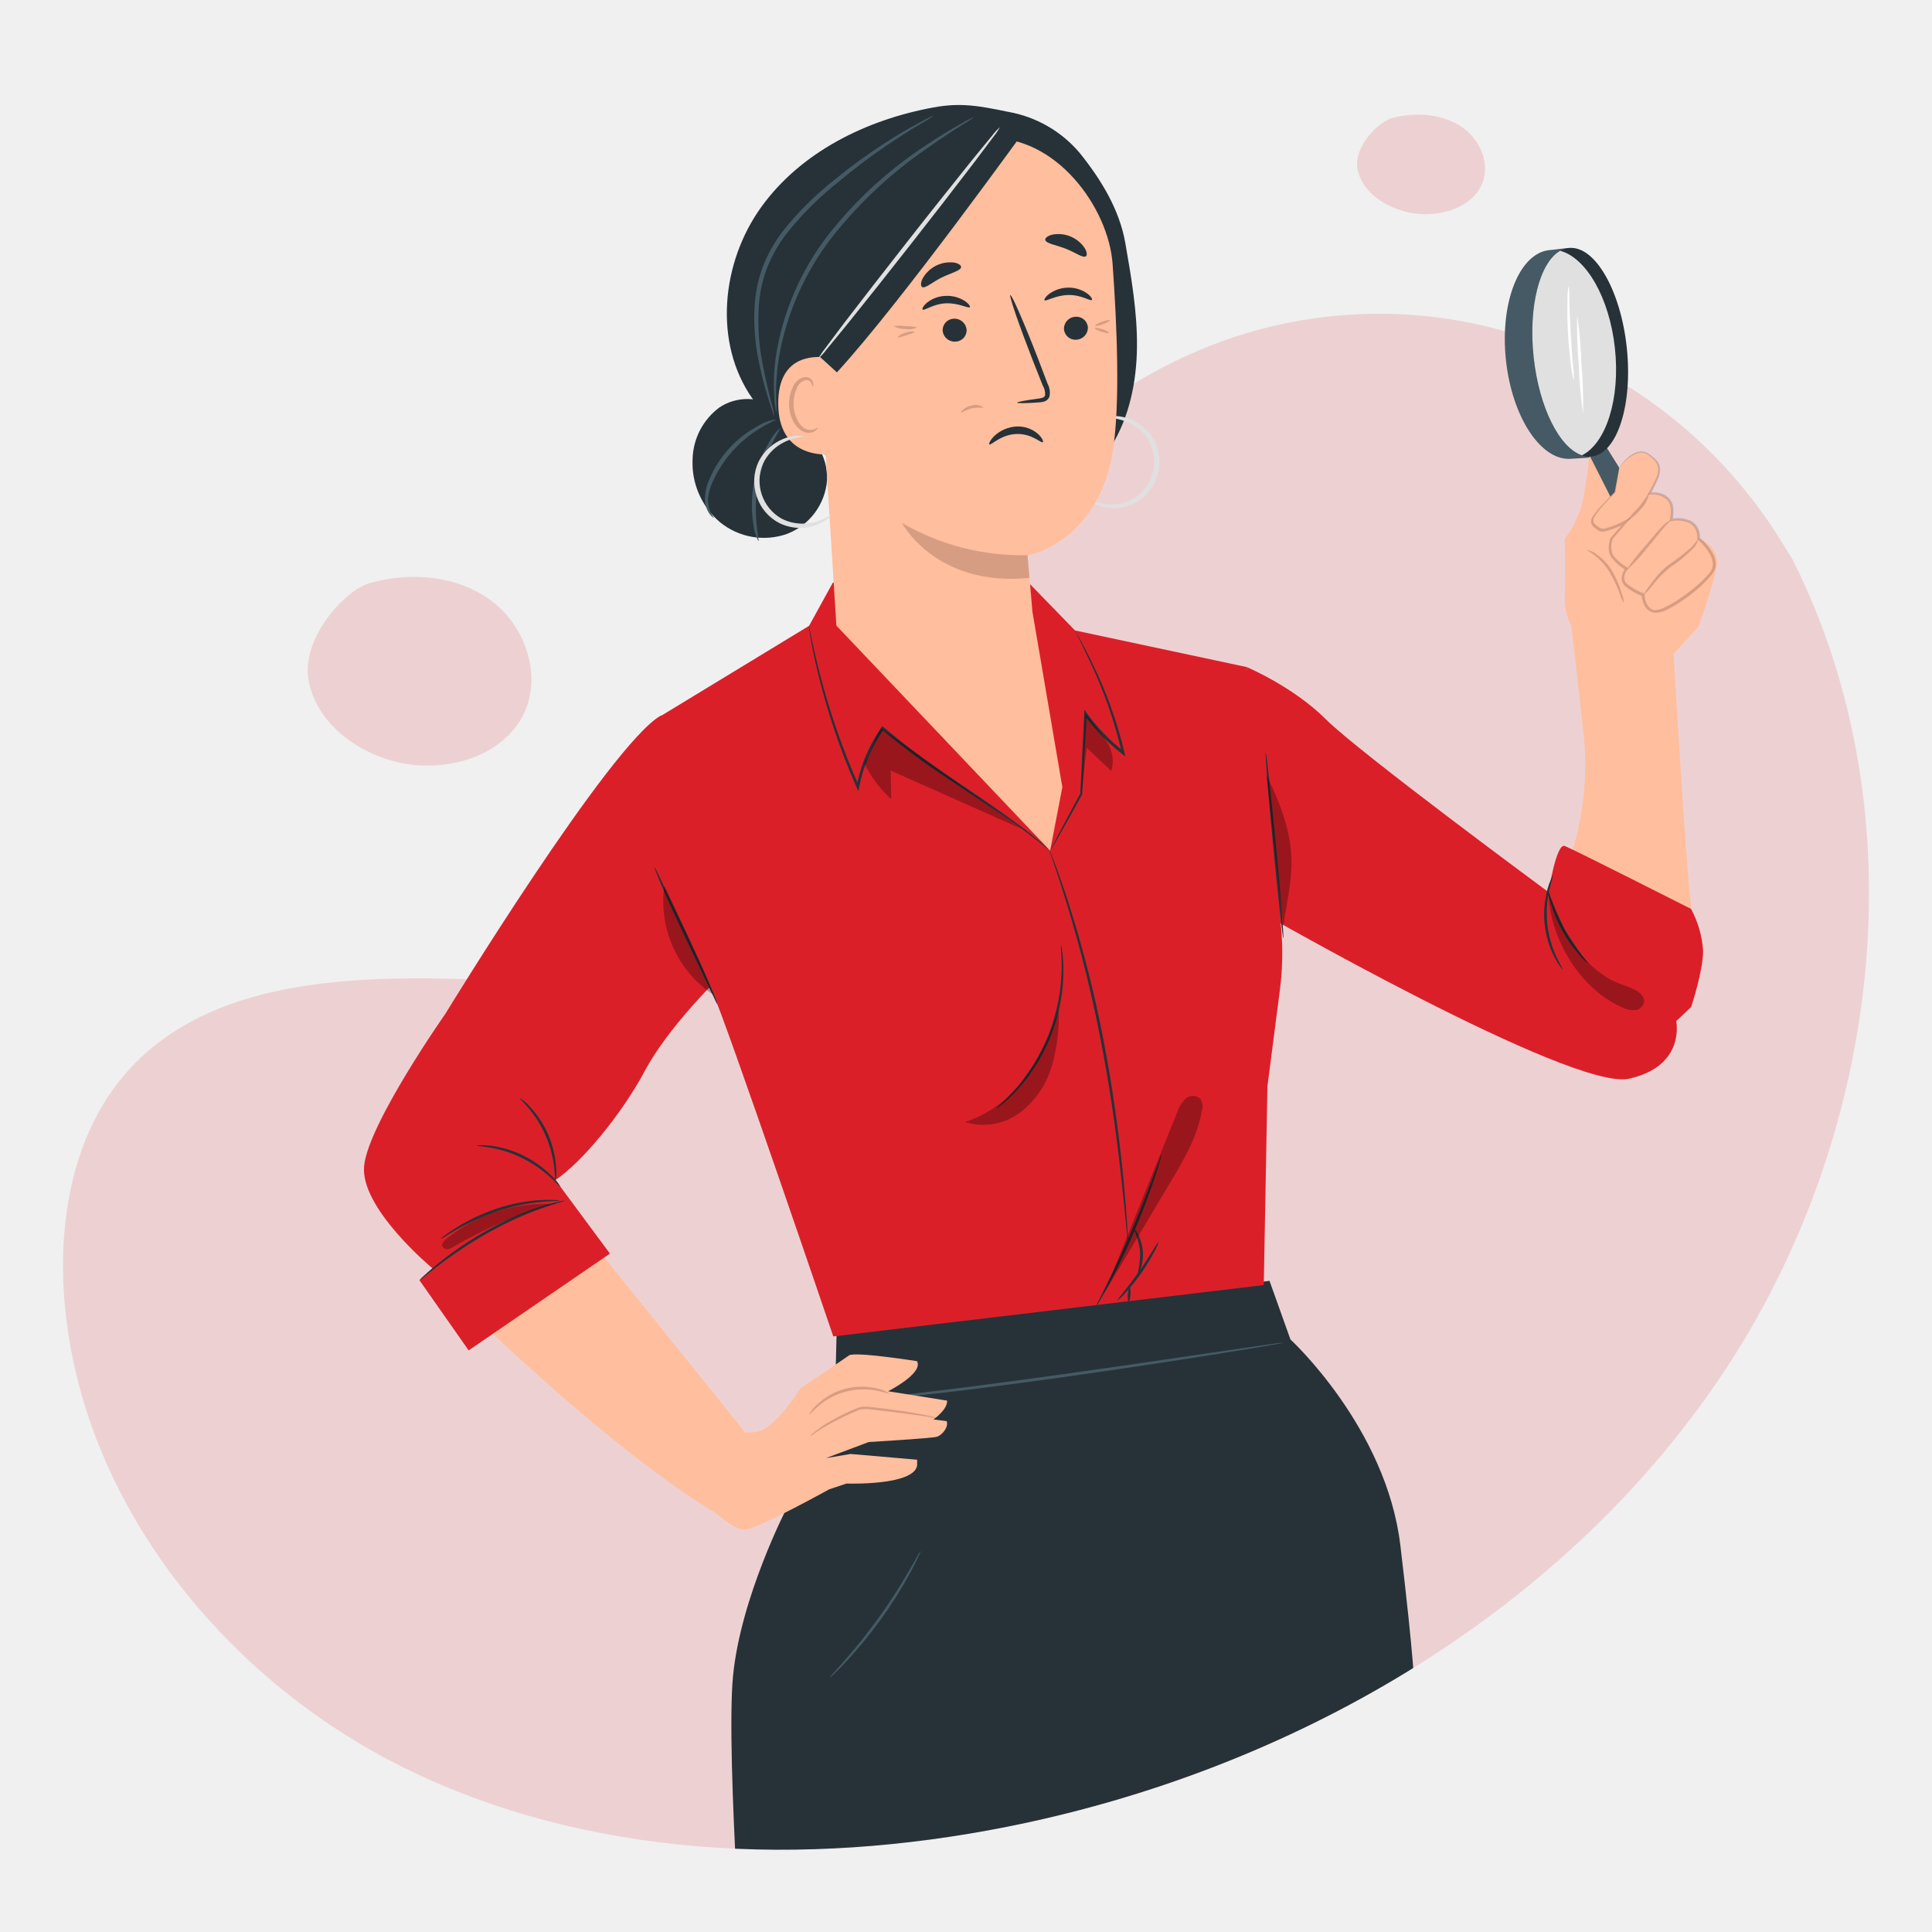
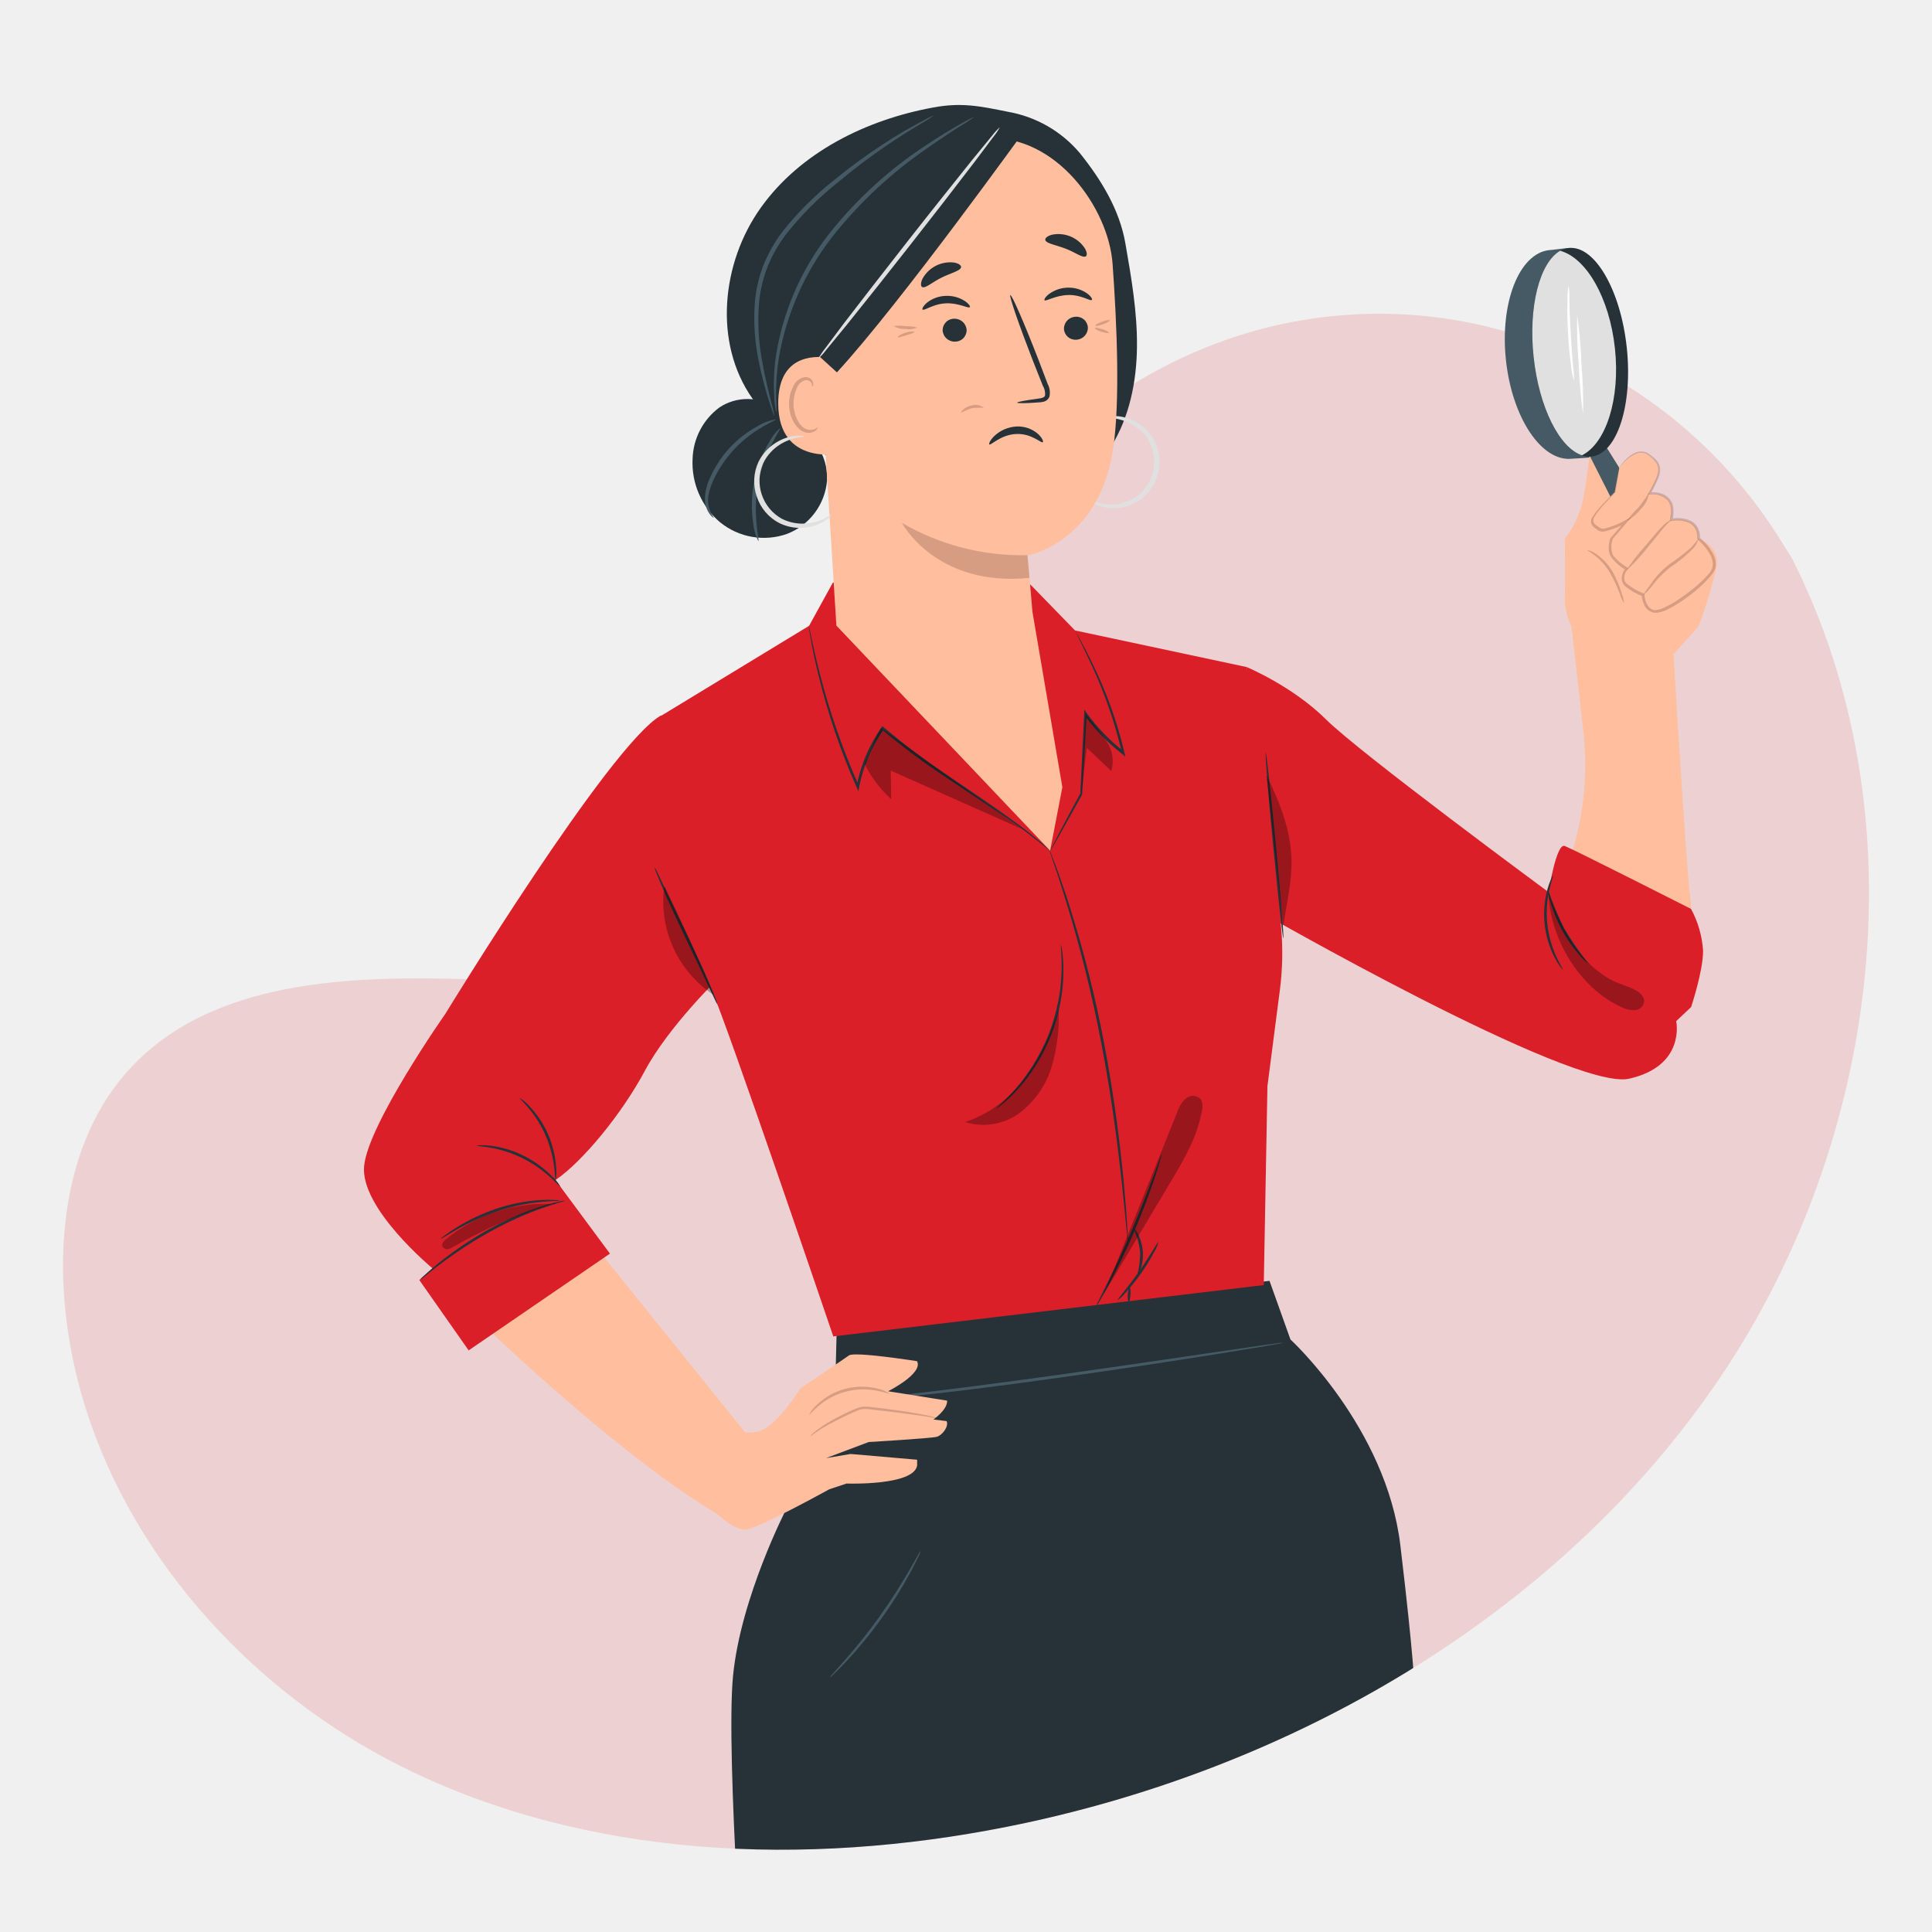
<svg xmlns="http://www.w3.org/2000/svg" fill="none" viewBox="0 0 184 184">
  <g clip-path="url(#a)">
-     <path fill="#DB1F29" d="m170.713 53.269-1.034-1.664c-8.71-14.144-24.458-22.691-41.061-21.638-2.136.133-4.26.42-6.355.86-15.098 3.187-28.236 14.435-33.682 28.844-3.2 8.476-4.093 18.234-10.172 24.96-7.91 8.752-21.335 9.027-33.141 8.644-11.807-.384-25.237-.054-33.109 8.736-4.931 5.5-6.496 13.328-6.1 20.702 1.082 19.515 14.854 36.965 32.399 45.636s38.213 9.449 57.42 5.635c26.905-5.343 52.51-20.022 67.868-42.68s19.272-53.567 6.967-78.035M46.841 57.25c-3.17-2.397-7.54-2.81-11.378-1.784-2.412.468-6.813 5.229-6.076 9.316s4.645 6.978 8.707 7.86c4.486.958 9.938-.608 11.857-4.8 1.655-3.613.06-8.194-3.11-10.592m92.436-45.114c-1.817-1.264-4.315-1.483-6.513-.941-1.377.247-3.881 2.75-3.476 4.913s2.66 3.681 4.984 4.146c2.567.508 5.686-.32 6.781-2.531.947-1.906.038-4.322-1.776-5.587" opacity=".15" />
+     <path fill="#DB1F29" d="m170.713 53.269-1.034-1.664c-8.71-14.144-24.458-22.691-41.061-21.638-2.136.133-4.26.42-6.355.86-15.098 3.187-28.236 14.435-33.682 28.844-3.2 8.476-4.093 18.234-10.172 24.96-7.91 8.752-21.335 9.027-33.141 8.644-11.807-.384-25.237-.054-33.109 8.736-4.931 5.5-6.496 13.328-6.1 20.702 1.082 19.515 14.854 36.965 32.399 45.636s38.213 9.449 57.42 5.635c26.905-5.343 52.51-20.022 67.868-42.68s19.272-53.567 6.967-78.035" opacity=".15" />
    <mask id="b" width="66" height="73" x="69" y="121" maskUnits="userSpaceOnUse" style="mask-type:alpha">
      <path fill="#263238" d="m120.906 121.985 1.994 5.583s9.126 8.379 10.466 19.599c1.341 11.22 1.346 13.667 1.346 13.667l-2.826 32.729H71.082s-1.993-26.458-1.27-33.94c.722-7.482 5.093-15.95 5.093-15.95l4.635-11.22.14-5.648z" />
    </mask>
    <g mask="url(#b)">
      <path fill="#263238" d="m170.713 53.269-1.034-1.664c-8.71-14.144-24.458-22.691-41.061-21.638-2.136.133-4.26.42-6.355.86-15.098 3.187-28.237 14.435-33.683 28.844-3.199 8.476-4.092 18.234-10.171 24.96-7.91 8.752-21.335 9.027-33.141 8.644-11.807-.384-25.238-.054-33.109 8.736-4.932 5.5-6.496 13.328-6.1 20.702 1.082 19.515 14.854 36.965 32.399 45.636 17.544 8.671 38.213 9.449 57.42 5.635 26.904-5.343 52.51-20.022 67.868-42.68s19.272-53.567 6.967-78.035" />
    </g>
    <path fill="#455A64" d="M122.223 127.886a4 4 0 0 1-.428.09l-1.231.219-4.531.743a811 811 0 0 1-14.987 2.248c-5.86.822-11.184 1.495-15.046 1.859-1.929.199-3.489.329-4.575.404l-1.246.079q-.218.018-.434 0 .21-.05.429-.064l1.24-.125c1.082-.11 2.642-.264 4.566-.499 3.858-.428 9.17-1.116 15.032-1.934 5.861-.817 11.154-1.605 14.991-2.168l4.546-.663 1.236-.169q.218-.029.438-.02M87.7 147.689q-.084.284-.225.544a25 25 0 0 1-.723 1.435 41 41 0 0 1-2.81 4.486 42 42 0 0 1-3.36 4.102c-.463.499-.852.883-1.131 1.142a2.8 2.8 0 0 1-.444.389q.158-.253.374-.459l1.062-1.196a52 52 0 0 0 3.29-4.132 54 54 0 0 0 2.86-4.437l.792-1.39q.131-.258.314-.484" />
    <path fill="#FFBE9D" d="M159.388 62.414s1.246 20.965 1.62 23.338c.374 2.372-1.62 5.368-1.62 5.368s-4.615.498-7.735-5.244l-1.993-4.486a28.6 28.6 0 0 0 1.121-11.858c-.748-6.739-1.121-9.86-1.121-9.86z" />
    <path fill="#455A64" d="M153.791 33.19c.544 5.06.499 9.436-1.993 10.333-.209.075-1.884.14-2.103.164-2.871.31-5.677-3.887-6.27-9.37s1.251-10.184 4.122-10.498c.269 0 1.799-.244 2.063-.2 2.547.46 3.643 4.602 4.181 9.571" />
    <path fill="#FFBE9D" d="M161.761 51.304s2.103.703 1.719 2.731a47 47 0 0 1-1.719 5.633l-2.617 2.896-9.469-2.896a5.8 5.8 0 0 1-.648-2.837c.064-1.59 0-5.527 0-5.527a9.4 9.4 0 0 0 1.719-3.62c.319-1.639.548-3.548.613-4.131a.2.2 0 0 1 .023-.069.2.2 0 0 1 .114-.084.2.2 0 0 1 .072-.002 2.46 2.46 0 0 1 1.845 1.685c.498 1.59.383 2.034.383 2.034z" />
    <path fill="#455A64" d="m154.215 44.545-1.355-2.169-1.426 1.097 2.642 5.219.718-2.188z" />
    <path fill="#FFBE9D" d="M154.215 44.545s1.495-2.243 2.866-1.177c1.37 1.067 1.056 1.705 0 3.669 0 0 2.701-.374 2.063 2.492 0 0 2.681-.528 2.617 1.775 0 0 2.207 1.829 1.256 3.21-.952 1.38-4.611 4.027-5.622 3.708s-1.127-1.694-1.127-1.694-1.206-.424-1.575-.997c-.368-.574.105-1.496.105-1.496s-1.062-.917-1.326-1.171 0-1.585 0-1.585l1.431-1.645s-2.064 1.111-2.542.797c-.479-.314-.997-.583-.583-1.276a22 22 0 0 1 1.993-2.282z" />
    <path fill="#3B1919" fill-opacity=".2" d="M156.498 56.667q.276-.48.628-.912a8.3 8.3 0 0 1 1.834-1.994 19 19 0 0 0 2.103-1.62q.372-.405.698-.847a2 2 0 0 1-.563.997 13.2 13.2 0 0 1-2.084 1.704 10 10 0 0 0-1.839 1.89 3.7 3.7 0 0 1-.777.782m-1.705-2.228a21 21 0 0 1 2.029-2.592c.588-.683 1.087-1.34 1.53-1.755.214-.25.486-.443.793-.563.025.03-.269.25-.658.693-.389.444-.873 1.102-1.471 1.794a20 20 0 0 1-2.223 2.423m.11-4.805q.518-.707 1.151-1.311.538-.675.997-1.406a2.6 2.6 0 0 1-.792 1.575 4.3 4.3 0 0 1-1.356 1.142m-3.808 2.741c.32.045.624.17.882.364a5.1 5.1 0 0 1 1.58 1.68c.384.666.685 1.375.898 2.113.117.295.189.606.214.923a3.5 3.5 0 0 1-.384-.863 14 14 0 0 0-.952-2.038 5.9 5.9 0 0 0-1.46-1.665c-.459-.364-.798-.514-.778-.514" />
    <path fill="#263238" d="M151.567 43.482c2.449-.265 3.953-4.926 3.36-10.41-.594-5.486-3.061-9.717-5.51-9.452-2.45.266-3.954 4.927-3.36 10.412.594 5.484 3.061 9.716 5.51 9.45" />
    <path fill="#E0E0E0" d="M150.662 43.363c2.293-1.146 3.664-5.368 3.14-10.198-.523-4.83-2.741-8.618-5.213-9.281-1.944 1.107-3.051 5.299-2.528 10.133.524 4.835 2.478 8.644 4.601 9.346" />
    <path fill="#fff" d="M150.766 39.416a44 44 0 0 1-.408-4.7 44 44 0 0 1-.155-4.716q.341 2.339.414 4.7.203 2.353.149 4.716m-.857-3.17a6 6 0 0 1-.274-1.316 40 40 0 0 1-.304-3.2 38 38 0 0 1-.045-3.21c-.013-.445.024-.89.11-1.326q.095.66.074 1.326c0 .822.05 1.948.12 3.2.07 1.25.159 2.372.229 3.19q.1.664.09 1.336" />
    <path fill="#3B1919" fill-opacity=".2" d="M154.215 44.535a.6.6 0 0 1 0 .16l-.07.453-.294 1.73c-.289.299-.613.648-.967 1.036a9 9 0 0 0-1.051 1.336.66.66 0 0 0-.085.404c.036.14.121.264.239.349q.197.153.409.284c.135.07.291.088.438.05a8.5 8.5 0 0 0 2.049-.833l.498-.249-.359.409-1.425 1.65.025-.035a2 2 0 0 0 0 1.595c.364.47.818.86 1.336 1.151l.109.07-.074.11c-.305.428-.499 1.081 0 1.435.469.373.994.67 1.554.883l-.174.114v-.04c.035.035-.08-.084.085.105.339-.194.094-.08.169-.11v.185q.014.128.045.254.058.26.175.498.117.227.314.39a.76.76 0 0 0 .418.199c.349-.027.688-.125.997-.29q.515-.242.997-.548a17 17 0 0 0 1.719-1.246 11 11 0 0 0 1.495-1.435c.213-.234.335-.537.344-.853a2.1 2.1 0 0 0-.244-.902 5.2 5.2 0 0 0-1.201-1.46l-.04-.04v-.06a1.9 1.9 0 0 0-.164-.882 1.36 1.36 0 0 0-.603-.604 3 3 0 0 0-1.7-.179h-.154l.024-.16c.025-.169.06-.343.08-.498a3 3 0 0 0 0-.498 1.37 1.37 0 0 0-.354-.863 2.04 2.04 0 0 0-1.669-.498h-.18l.085-.155q.418-.727.753-1.495c.098-.229.154-.474.164-.723a1.17 1.17 0 0 0-.194-.648 2.95 2.95 0 0 0-.932-.857 1.25 1.25 0 0 0-1.027 0 3.4 3.4 0 0 0-1.196.897c-.12.125-.2.23-.259.3-.06.069-.085.104-.09.099a.6.6 0 0 1 .07-.115q.109-.17.239-.324.207-.25.449-.468a2.6 2.6 0 0 1 .747-.499 1.37 1.37 0 0 1 1.121 0l.275.17.254.204q.285.215.498.498c.15.215.23.471.229.733-.006.27-.061.538-.164.788a14 14 0 0 1-.748 1.525l-.094-.14c.32-.034.643-.014.957.06.34.074.651.247.892.499.251.273.399.626.418.997q.022.27 0 .543c0 .18-.054.359-.084.543l-.13-.134a3.17 3.17 0 0 1 1.849.19c.307.153.557.4.713.707.143.312.21.654.194.997l-.045-.1c.515.428.944.949 1.266 1.535.171.306.265.648.274.997q0 .281-.104.544a2.2 2.2 0 0 1-.289.463 10.7 10.7 0 0 1-1.496 1.495q-.832.695-1.749 1.271a9 9 0 0 1-.997.559c-.35.188-.739.293-1.136.309a1.28 1.28 0 0 1-1.027-.708 2.5 2.5 0 0 1-.249-.822v-.235c.075-.035-.164.085.17-.11.164.185.049.066.084.105v.264l-.174-.07a6.2 6.2 0 0 1-1.625-.926 1.2 1.2 0 0 1-.299-.404.96.96 0 0 1-.065-.499 1.9 1.9 0 0 1 .354-.867l.035.18a4.6 4.6 0 0 1-1.41-1.237 1.6 1.6 0 0 1-.22-.907 2.9 2.9 0 0 1 .155-.877l1.44-1.635.125.16a8.2 8.2 0 0 1-2.118.832.78.78 0 0 1-.574-.08c-.139-.1-.284-.19-.418-.304a.76.76 0 0 1-.294-.453.8.8 0 0 1 .104-.499 9.3 9.3 0 0 1 1.097-1.35c.359-.39.693-.728.997-.998.149-.732.264-1.31.348-1.724l.1-.444a.6.6 0 0 1 .04-.224" />
    <path fill="#FFBE9D" d="M71.527 137.112 52.701 113.74s-10.008 8.429-10.272 8.693 15.655 15.756 25.882 21.752l3.215-2.128z" />
    <path fill="#FFBE9D" d="M87.336 129.635s-5.941-.937-6.48-.548c-.538.389-4.615 3.13-4.615 3.13a21 21 0 0 1-1.799 2.423s-1.326 1.565-2.342 1.719a4.5 4.5 0 0 1-1.645 0l-2.656 7.353s2.033 2.113 3.284 1.954 7.895-3.829 7.895-3.829l1.644-.548s6.41.234 6.724-1.72v-.548l-6.335-.548-2.343.394 4.067-1.531s5.941-.349 6.48-.498c.538-.15 1.17-.997.936-1.495l-1.25-.155s1.35-.932 1.3-1.794l-5.621-.893s3.384-1.699 2.756-2.866" />
    <path fill="#3B1919" fill-opacity=".2" d="M89.549 135.118a2.3 2.3 0 0 1-.499-.069c-.324-.06-.802-.14-1.39-.225a134 134 0 0 0-4.625-.583 5 5 0 0 0-.653-.055 2 2 0 0 0-.603.105c-.384.154-.768.334-1.122.498-.712.334-1.345.658-1.864.952q-.613.342-1.186.748-.203.165-.428.294a1.4 1.4 0 0 1 .363-.374q.546-.457 1.157-.827a19 19 0 0 1 1.854-.997c.358-.174.722-.349 1.14-.498q.33-.116.679-.125.347.007.692.055c1.815.204 3.45.438 4.626.663.588.109 1.061.214 1.385.304q.247.033.474.134m-4.804-2.367c0 .04-.459-.155-1.212-.299a6.57 6.57 0 0 0-5.568 1.44c-.582.499-.876.877-.911.847.195-.381.464-.72.792-.996a6.17 6.17 0 0 1 5.727-1.496c.421.086.82.258 1.172.504" />
    <path fill="#DB1F29" d="M161.053 86.564a9.7 9.7 0 0 1 1.146 3.988c0 1.949-1.141 5.358-1.141 5.358l-1.42 1.341s.932 4.262-4.486 5.483-35.615-16.155-35.615-16.155l-.803-23.048s4.386 1.83 7.551 4.984c3.165 3.156 21.197 16.45 21.197 16.45s.732-4.706 1.54-4.397c.807.309 12.031 5.996 12.031 5.996" />
    <path fill="#DB1F29" d="m118.734 63.53-16.352-3.488-4.256-4.377-18.805-.18-2.267 4.118-14.09 8.568s3.549 23.472 4.844 26.209 11.553 32.898 11.553 32.898l40.998-4.89.349-18.941 1.186-9.167c.254-1.96.294-3.942.12-5.911-.788-8.544-3.28-24.838-3.28-24.838" />
    <path fill="#DB1F29" d="m58.09 119.392-13.457 9.217-4.695-6.695 1.256-1.116s-6.932-5.732-6.514-9.775c.419-4.042 7.725-14.455 7.725-14.455s15.665-25.64 20.52-28.412c.677-.383 6.573 13.847 6.573 19.44s-1.101 5.593-1.101 5.593-4.74 4.6-6.978 8.787-6.01 8.718-8.517 10.408z" />
    <path fill="#263238" d="M45.386 109.104s.13-.03.364-.04a7 7 0 0 1 .996.055 9.8 9.8 0 0 1 3.12.947c.98.489 1.876 1.132 2.653 1.904.335.303.624.654.857 1.042-.065.07-1.356-1.595-3.624-2.712a11.3 11.3 0 0 0-3.03-.996c-.823-.14-1.336-.155-1.336-.2" />
    <path fill="#263238" d="M49.483 104.563c.377.227.714.515.997.853a9.2 9.2 0 0 1 1.734 2.651c.42.978.673 2.019.748 3.081.054.437.035.88-.055 1.311-.04 0-.03-.499-.125-1.296-.128-1.03-.4-2.037-.807-2.991a10.7 10.7 0 0 0-1.635-2.637c-.509-.608-.882-.937-.857-.972m51.559-14.594q.096.335.125.683.062.398.079.802.044.535.03 1.072.006.651-.059 1.3c-.025.47-.115.963-.195 1.496a17.1 17.1 0 0 1-2.492 6.335c-.3.434-.573.853-.872 1.217q-.4.52-.848.996a10 10 0 0 1-.757.763 6 6 0 0 1-.608.533q-.256.235-.554.414c-.035-.045.743-.648 1.785-1.829.259-.299.538-.623.807-.997q.406-.561.843-1.211a19.7 19.7 0 0 0 1.535-2.991c.404-1.053.717-2.139.937-3.245.085-.498.179-.997.214-1.46.035-.464.075-.888.09-1.281.04-1.615-.115-2.587-.06-2.597m-1.012-8.933a2 2 0 0 1-.32-.239c-.209-.16-.498-.414-.891-.713a56 56 0 0 0-3.405-2.492 642 642 0 0 0-5.213-3.49 63 63 0 0 1-6.23-4.645h.195a14.3 14.3 0 0 0-2.342 5.513l-.076.394L81.59 75a63.6 63.6 0 0 1-3.683-10.871c-.334-1.39-.563-2.492-.693-3.285-.075-.384-.114-.683-.144-.887a2 2 0 0 1-.035-.31q.057.146.08.3c.044.224.104.498.184.882.16.768.409 1.88.762 3.26a68 68 0 0 0 3.758 10.807h-.239c.31-1.633.898-3.199 1.74-4.631.204-.344.423-.678.632-.997l.085-.12.11.1a67 67 0 0 0 6.18 4.65c1.959 1.336 3.733 2.523 5.188 3.56s2.602 1.909 3.36 2.552c.388.309.667.578.862.752q.156.127.294.274m2.331-20.979q.082.092.135.204c.085.14.209.344.354.618.304.538.723 1.336 1.211 2.353a40.2 40.2 0 0 1 3.036 8.473l.079.344-.279-.22a18 18 0 0 1-2.372-2.197 18 18 0 0 1-1.266-1.565l.234-.07c-.165 2.88-.309 5.483-.434 7.671a1485 1485 0 0 0-2.178 3.908l-.613 1.062q-.095.194-.229.363.068-.204.179-.388.211-.418.563-1.097c.499-.967 1.226-2.313 2.099-3.943v.04c.109-2.158.239-4.79.379-7.671v-.364l.214.3a18.3 18.3 0 0 0 3.584 3.713l-.205.124a43 43 0 0 0-2.936-8.473c-.468-.997-.862-1.83-1.141-2.383-.125-.26-.229-.468-.314-.638a1 1 0 0 1-.1-.164m19.861 29.299c-.074 0-.498-3.948-.972-8.828-.473-4.88-.777-8.848-.707-8.853.069-.005.498 3.943.967 8.828s.777 8.843.712 8.853m29.072 2.427a4.2 4.2 0 0 1-.872-.832 13 13 0 0 1-1.67-2.388 13.5 13.5 0 0 1-1.107-2.697 4.3 4.3 0 0 1-.229-1.186 29 29 0 0 0 1.565 3.758 29 29 0 0 0 2.313 3.345" />
    <path fill="#263238" d="M148.847 92.356s-.099-.09-.244-.284a6 6 0 0 1-.538-.867 9.03 9.03 0 0 1-.678-6.55q.134-.493.344-.957.066-.18.184-.329c.04 0-.159.499-.349 1.331a10.1 10.1 0 0 0-.204 3.27c.118 1.091.411 2.157.867 3.155.354.768.653 1.201.618 1.231m-86.511-9.779q.16.235.27.498l.657 1.396 2.194 4.595c.857 1.8 1.61 3.435 2.123 4.636.259.603.458 1.092.583 1.43q.12.262.18.544a2.2 2.2 0 0 1-.27-.499l-.663-1.395a1642 1642 0 0 0-2.188-4.596c-.842-1.765-1.615-3.434-2.123-4.636a40 40 0 0 1-.588-1.43 2.5 2.5 0 0 1-.175-.544m48.29 27.346a2.6 2.6 0 0 1-.144.608c-.11.384-.284.937-.499 1.62a78 78 0 0 1-1.994 5.218 61 61 0 0 1-3.259 6.54q-.145.266-.339.499.096-.298.254-.569c.199-.408.453-.917.752-1.52.634-1.276 1.496-3.06 2.353-5.059a117 117 0 0 0 2.074-5.184q.35-.95.588-1.585.08-.294.214-.568m-.289 8.354c-.085.327-.219.64-.399.927a18.5 18.5 0 0 1-1.261 2.063 19 19 0 0 1-1.52 1.89 3.3 3.3 0 0 1-.733.682c-.055-.049.962-1.186 2.039-2.721 1.076-1.535 1.799-2.876 1.874-2.841" />
    <path fill="#263238" d="M107.422 118.276a2 2 0 0 1-.055-.384q-.044-.411-.11-1.107c-.09-.962-.229-2.352-.409-4.067-.373-3.434-.957-8.175-1.958-13.344a125 125 0 0 0-3.23-13.104c-.245-.827-.499-1.57-.698-2.223-.2-.653-.394-1.216-.553-1.67s-.265-.792-.354-1.056a1.6 1.6 0 0 1-.105-.374q.088.174.154.358c.1.26.23.604.399 1.037.17.434.374.997.593 1.66.22.663.499 1.386.738 2.213a111 111 0 0 1 3.31 13.095c.997 5.183 1.56 9.934 1.889 13.373.154 1.72.269 3.115.324 4.082l.06 1.107q.026.201.005.404m.846 3.294a8 8 0 0 0 .314-2.347 7.6 7.6 0 0 0-.643-2.283c.025 0 .22.184.434.578.268.524.427 1.097.468 1.685a4.3 4.3 0 0 1-.229 1.734c-.154.424-.319.648-.344.633m-.772 2.408c-.075 0-.115-.324-.09-.713s.1-.708.169-.703c.07.005.115.324.09.718s-.1.703-.169.698m-53.647-9.64a3.4 3.4 0 0 1-.599.199c-.388.115-.941.289-1.624.529-.683.239-1.495.558-2.348.937s-1.804.857-2.766 1.39a41 41 0 0 0-4.7 3.096c-.573.438-1.031.797-1.345 1.052a2.8 2.8 0 0 1-.499.373q.197-.25.444-.448a26 26 0 0 1 1.296-1.122 34 34 0 0 1 4.69-3.175 34 34 0 0 1 2.795-1.386q1.172-.506 2.388-.892a16 16 0 0 1 1.654-.448q.301-.088.614-.105" />
    <path fill="#263238" d="M53.325 114.353c0 .045-.683 0-1.774.119a18.3 18.3 0 0 0-4.162.873 23 23 0 0 0-3.882 1.754c-.952.544-1.495.922-1.54.888q.16-.18.364-.309.521-.394 1.081-.733a18.4 18.4 0 0 1 3.898-1.844 16 16 0 0 1 4.23-.813 11 11 0 0 1 1.307 0q.244-.004.478.065" />
    <path fill="#000" d="M63.273 84.361a10.66 10.66 0 0 0 4.676 10.383c-1.177-2.99-3.21-7.308-4.676-10.383m19.049-11.644a11.4 11.4 0 0 0 2.557 3.4l-.05-2.727 12.46 5.548-13.377-9.615c-.733 1.23-.858 2.153-1.59 3.384m23.051-2.113c-.534-.838-1.994-2.607-1.994-2.607-.05 1.306-.165 3.095-.209 4.406l-.19 3.135c.195-1.091.339-3.2.534-4.296l2.322 2.203a3.28 3.28 0 0 0-.463-2.841m15.235 3.215 1.615 14.375c.668-4.68 1.944-7.222-1.615-14.375m35.506 20.725c-.598-.498-1.924-.807-2.607-1.176-3.095-1.685-4.734-4.765-5.941-8.075l-.109-.369c.124 4.436 2.94 9.182 6.977 11.006.408.219.87.316 1.331.28a.936.936 0 0 0 .827-.933 1.2 1.2 0 0 0-.478-.733m-64.198 12.327c5.123-1.7 7.595-6.525 8.911-10.742a17.1 17.1 0 0 1-.653 5.419 8.67 8.67 0 0 1-3.055 4.446 5.81 5.81 0 0 1-5.203.877m-39.064 7.821a14.9 14.9 0 0 0-10.372 3.334c-.21.175-.438.424-.349.683a.5.5 0 0 0 .499.27c.204-.037.397-.117.568-.235a44.6 44.6 0 0 1 9.649-4.157m61.487-9.919a1.05 1.05 0 0 0-.701-.286 1.05 1.05 0 0 0-.71.261 3.05 3.05 0 0 0-.817 1.316l-6.086 15.108-.932 2.238 6.38-10.697c1.271-2.133 2.567-4.326 2.99-6.774a1.43 1.43 0 0 0-.124-1.166" opacity=".3" />
    <path fill="#263238" d="M72.474 19.757c3.772-5.269 10.027-8.35 16.402-9.52 2.681-.5 4.44-.135 7.112.408a11.54 11.54 0 0 1 6.843 3.923c2.028 2.522 3.783 5.383 4.341 8.573.573 3.28 1.146 6.58 1.111 9.904-.035 3.325-.728 6.72-2.492 9.53l-8.333 1.995c-4.64.453-9.35.907-13.955.14-4.605-.768-9.16-2.932-11.842-6.75-3.728-5.293-2.965-12.935.813-18.203" />
    <path fill="#E0E0E0" d="M103.533 47.486s.15.199.534.408a4.1 4.1 0 0 0 1.769.499 4.5 4.5 0 0 0 2.647-.713 4.486 4.486 0 0 0 1.236-6.101 4.5 4.5 0 0 0-2.153-1.685 4.1 4.1 0 0 0-1.819-.254c-.434.045-.658.145-.648.17.01.024.972-.175 2.332.413a4.36 4.36 0 0 1 1.899 1.61 4.143 4.143 0 0 1-1.111 5.483 4.36 4.36 0 0 1-2.378.743c-1.475-.035-2.268-.668-2.308-.573" />
    <path fill="#263238" d="M65.96 43.737a6.32 6.32 0 0 1 2.546-4.925c1.585-1.076 3.893-1.126 5.348.12l1.425 1.495a5.44 5.44 0 0 1 3.49 5.284 5.98 5.98 0 0 1-3.824 5.14 6.61 6.61 0 0 1-6.374-1.117 7.4 7.4 0 0 1-2.612-5.997" />
    <path fill="#455A64" d="M67.993 49.31a2.9 2.9 0 0 1-.563-1.645c0-1.087.697-2.547 1.69-3.913a11.5 11.5 0 0 1 3.2-2.92c.957-.594 1.62-.833 1.595-.898a4.6 4.6 0 0 0-1.74.643 10.3 10.3 0 0 0-4.62 5.084 4.6 4.6 0 0 0-.414 1.994c.02.474.18.932.458 1.316.21.274.379.359.394.339m4.231 2.228c.14 0-.598-2.527 0-5.588s2.198-5.124 2.079-5.189a4.5 4.5 0 0 0-1.032 1.321 11.74 11.74 0 0 0-1.525 7.841c.059.563.221 1.11.478 1.615" />
    <path fill="#FFBE9D" d="M98.325 58.247a521 521 0 0 0-.468-5.353c0 .015 6.818-1.197 8.153-10.124.668-4.436.379-11.703-.049-17.64-.384-5.343-5.403-12.337-12.007-11.963L91 13.013l-10.965 5.184a3.135 3.135 0 0 0-2.776 3.205l2.397 38.181 20.355 21.433 1.166-6.046z" />
    <path fill="#263238" d="M103.608 31.186a1.143 1.143 0 0 1-1.091 1.166 1.09 1.09 0 0 1-1.187-1.021 1.14 1.14 0 0 1 1.087-1.162 1.09 1.09 0 0 1 1.191 1.017m.379-2.622c-.139.15-.996-.498-2.243-.468s-2.128.638-2.263.498c-.064-.065.08-.334.469-.623a3.14 3.14 0 0 1 1.809-.578 3.05 3.05 0 0 1 1.785.558c.379.28.513.549.443.613m-7.112 9.78c0-.07.758-.21 1.994-.379.314-.035.613-.1.663-.314a1.54 1.54 0 0 0-.22-.927l-.947-2.388c-1.32-3.394-2.283-6.185-2.143-6.235s1.32 2.657 2.637 6.051l.912 2.398c.204.376.266.813.174 1.23a.78.78 0 0 1-.498.464q-.26.075-.528.08c-1.266.095-2.04.095-2.044.02" />
    <path fill="#3B1919" fill-opacity=".2" d="M97.857 52.874a22.7 22.7 0 0 1-11.962-3.076s3.235 6.146 12.151 5.234z" />
    <path fill="#263238" d="M99.317 42.112c-.153.136-1.041-.842-2.528-.78-1.486.06-2.435 1.124-2.568.996-.057-.064.059-.406.496-.822a3.32 3.32 0 0 1 2.093-.887 2.9 2.9 0 0 1 2.055.714c.409.378.522.723.452.78m4.096-17.7c-.299.185-.997-.378-1.948-.74-.95-.36-1.833-.478-1.915-.824-.035-.162.19-.375.635-.494a3.02 3.02 0 0 1 3.114 1.263c.237.389.252.699.114.795m-13.64 7.027a1.14 1.14 0 0 0 1.156 1.097 1.095 1.095 0 0 0 1.132-1.082 1.147 1.147 0 0 0-1.157-1.101 1.1 1.1 0 0 0-1.131 1.086m-1.904-1.958c.15.144.997-.539 2.213-.594s2.158.524 2.283.364c.065-.07-.095-.329-.499-.598a3.1 3.1 0 0 0-1.839-.473 3 3 0 0 0-1.75.652c-.363.31-.483.584-.408.649m-.047-2.145c.315.16.957-.464 1.872-.91s1.782-.634 1.838-.982c.022-.166-.221-.361-.676-.442a3.02 3.02 0 0 0-2.992 1.528c-.2.413-.184.724-.042.806" />
    <path fill="#FFBE9D" d="M80.458 36.39c0-.663-.787-2.223-1.44-2.318-1.755-.259-4.91-.09-4.9 4.357 0 6.08 6.116 4.81 6.126 4.635s.244-4.381.214-6.674" />
    <path fill="#3B1919" fill-opacity=".2" d="M77.866 40.712s-.104.074-.284.16a1.06 1.06 0 0 1-.792 0c-.643-.235-1.187-1.252-1.216-2.349a3.5 3.5 0 0 1 .294-1.495 1.21 1.21 0 0 1 .792-.812.54.54 0 0 1 .628.289c.08.17.04.289.075.299s.13-.1.08-.354a.66.66 0 0 0-.24-.379.8.8 0 0 0-.588-.154 1.5 1.5 0 0 0-1.101.947 3.6 3.6 0 0 0-.364 1.694c.04 1.227.673 2.368 1.55 2.622a1.13 1.13 0 0 0 .967-.164c.2-.155.2-.294.2-.304" />
    <path fill="#263238" d="m78.066 33.968 1.64 1.495c6.234-6.784 18.2-23.532 17.533-22.535a19.4 19.4 0 0 0-9.555-.429c-4.884 1.157-14.09 4.227-13.576 10.04.514 5.811 3.957 11.429 3.957 11.429" />
    <path fill="#E0E0E0" d="M79.173 49.04s-.125.215-.499.474a4.2 4.2 0 0 1-1.7.698c-.92.161-1.868.03-2.711-.374a4.36 4.36 0 0 1-2.188-2.542 4.4 4.4 0 0 1 .18-3.35 4.53 4.53 0 0 1 1.923-1.948 4.2 4.2 0 0 1 1.775-.499c.433 0 .668.06.663.09s-.997-.05-2.263.703a4.4 4.4 0 0 0-1.68 1.844 4.153 4.153 0 0 0 1.794 5.274 4.37 4.37 0 0 0 2.458.433c1.49-.164 2.198-.892 2.248-.802" />
    <path fill="#455A64" d="M73.944 39.291q.03-.706-.03-1.41a21.7 21.7 0 0 1 .264-3.814 26 26 0 0 1 5.019-11.424 41.3 41.3 0 0 1 9.2-8.588 82 82 0 0 1 3.195-2.134q.614-.348 1.171-.782a1.2 1.2 0 0 0-.334.15c-.214.109-.528.268-.922.498a52 52 0 0 0-3.28 2.023 39 39 0 0 0-9.364 8.584 25.2 25.2 0 0 0-4.984 11.633 19 19 0 0 0-.135 3.858c0 .459.09.808.115 1.047q.02.184.085.36" />
    <path fill="#455A64" d="M88.93 11.004q-.181.046-.343.14-.339.148-.952.498a41 41 0 0 0-3.38 1.994 52 52 0 0 0-4.7 3.42 30 30 0 0 0-5.053 5.028 14 14 0 0 0-1.824 3.245 12.8 12.8 0 0 0-.778 3.375 20 20 0 0 0 .384 5.817 34 34 0 0 0 .997 3.793c.14.444.25.783.334.997q.048.181.14.344a10 10 0 0 0-.314-1.4c-.225-.893-.559-2.189-.848-3.804a21 21 0 0 1-.294-5.722c.115-1.12.376-2.219.778-3.27a13.6 13.6 0 0 1 1.779-3.14 30.5 30.5 0 0 1 4.984-4.985 57 57 0 0 1 4.615-3.489 64 64 0 0 1 3.294-2.088q.615-.339 1.181-.753" />
    <path fill="#E0E0E0" d="M77.956 34.127q.415-.369.742-.817l1.904-2.318a706 706 0 0 0 6.15-7.746 738 738 0 0 0 6.06-7.82l1.8-2.398q.353-.428.613-.918a6 6 0 0 0-.742.813l-1.9 2.318c-1.594 1.994-3.772 4.71-6.154 7.75s-4.526 5.808-6.07 7.821l-1.8 2.403a6.4 6.4 0 0 0-.603.912" />
    <path fill="#3B1919" fill-opacity=".2" d="M93.695 38.837a7 7 0 0 0-1.126.035 7 7 0 0 0-1.042.439c-.065-.035.284-.543.997-.693a1.24 1.24 0 0 1 1.171.22m-6.325-7.642a2.04 2.04 0 0 1-1.146.14c-.39.015-.777-.08-1.116-.274.375-.06.757-.06 1.131 0 .382-.011.763.034 1.132.134m-.279.419c0 .075-.344.18-.768.314s-.772.25-.807.18.279-.29.732-.43c.454-.139.838-.134.843-.064m18.605-1.112c.024.07-.265.24-.648.38-.384.139-.713.198-.738.129-.025-.07.264-.235.648-.374.384-.14.713-.195.738-.135m-.09 1.197c-.025.07-.344 0-.713-.105s-.653-.29-.628-.354c.025-.065.344 0 .713.105.369.104.648.289.628.354" />
  </g>
  <defs>
    <clipPath id="a">
      <path fill="#fff" d="M0 0h184v184H0z" />
    </clipPath>
  </defs>
</svg>
